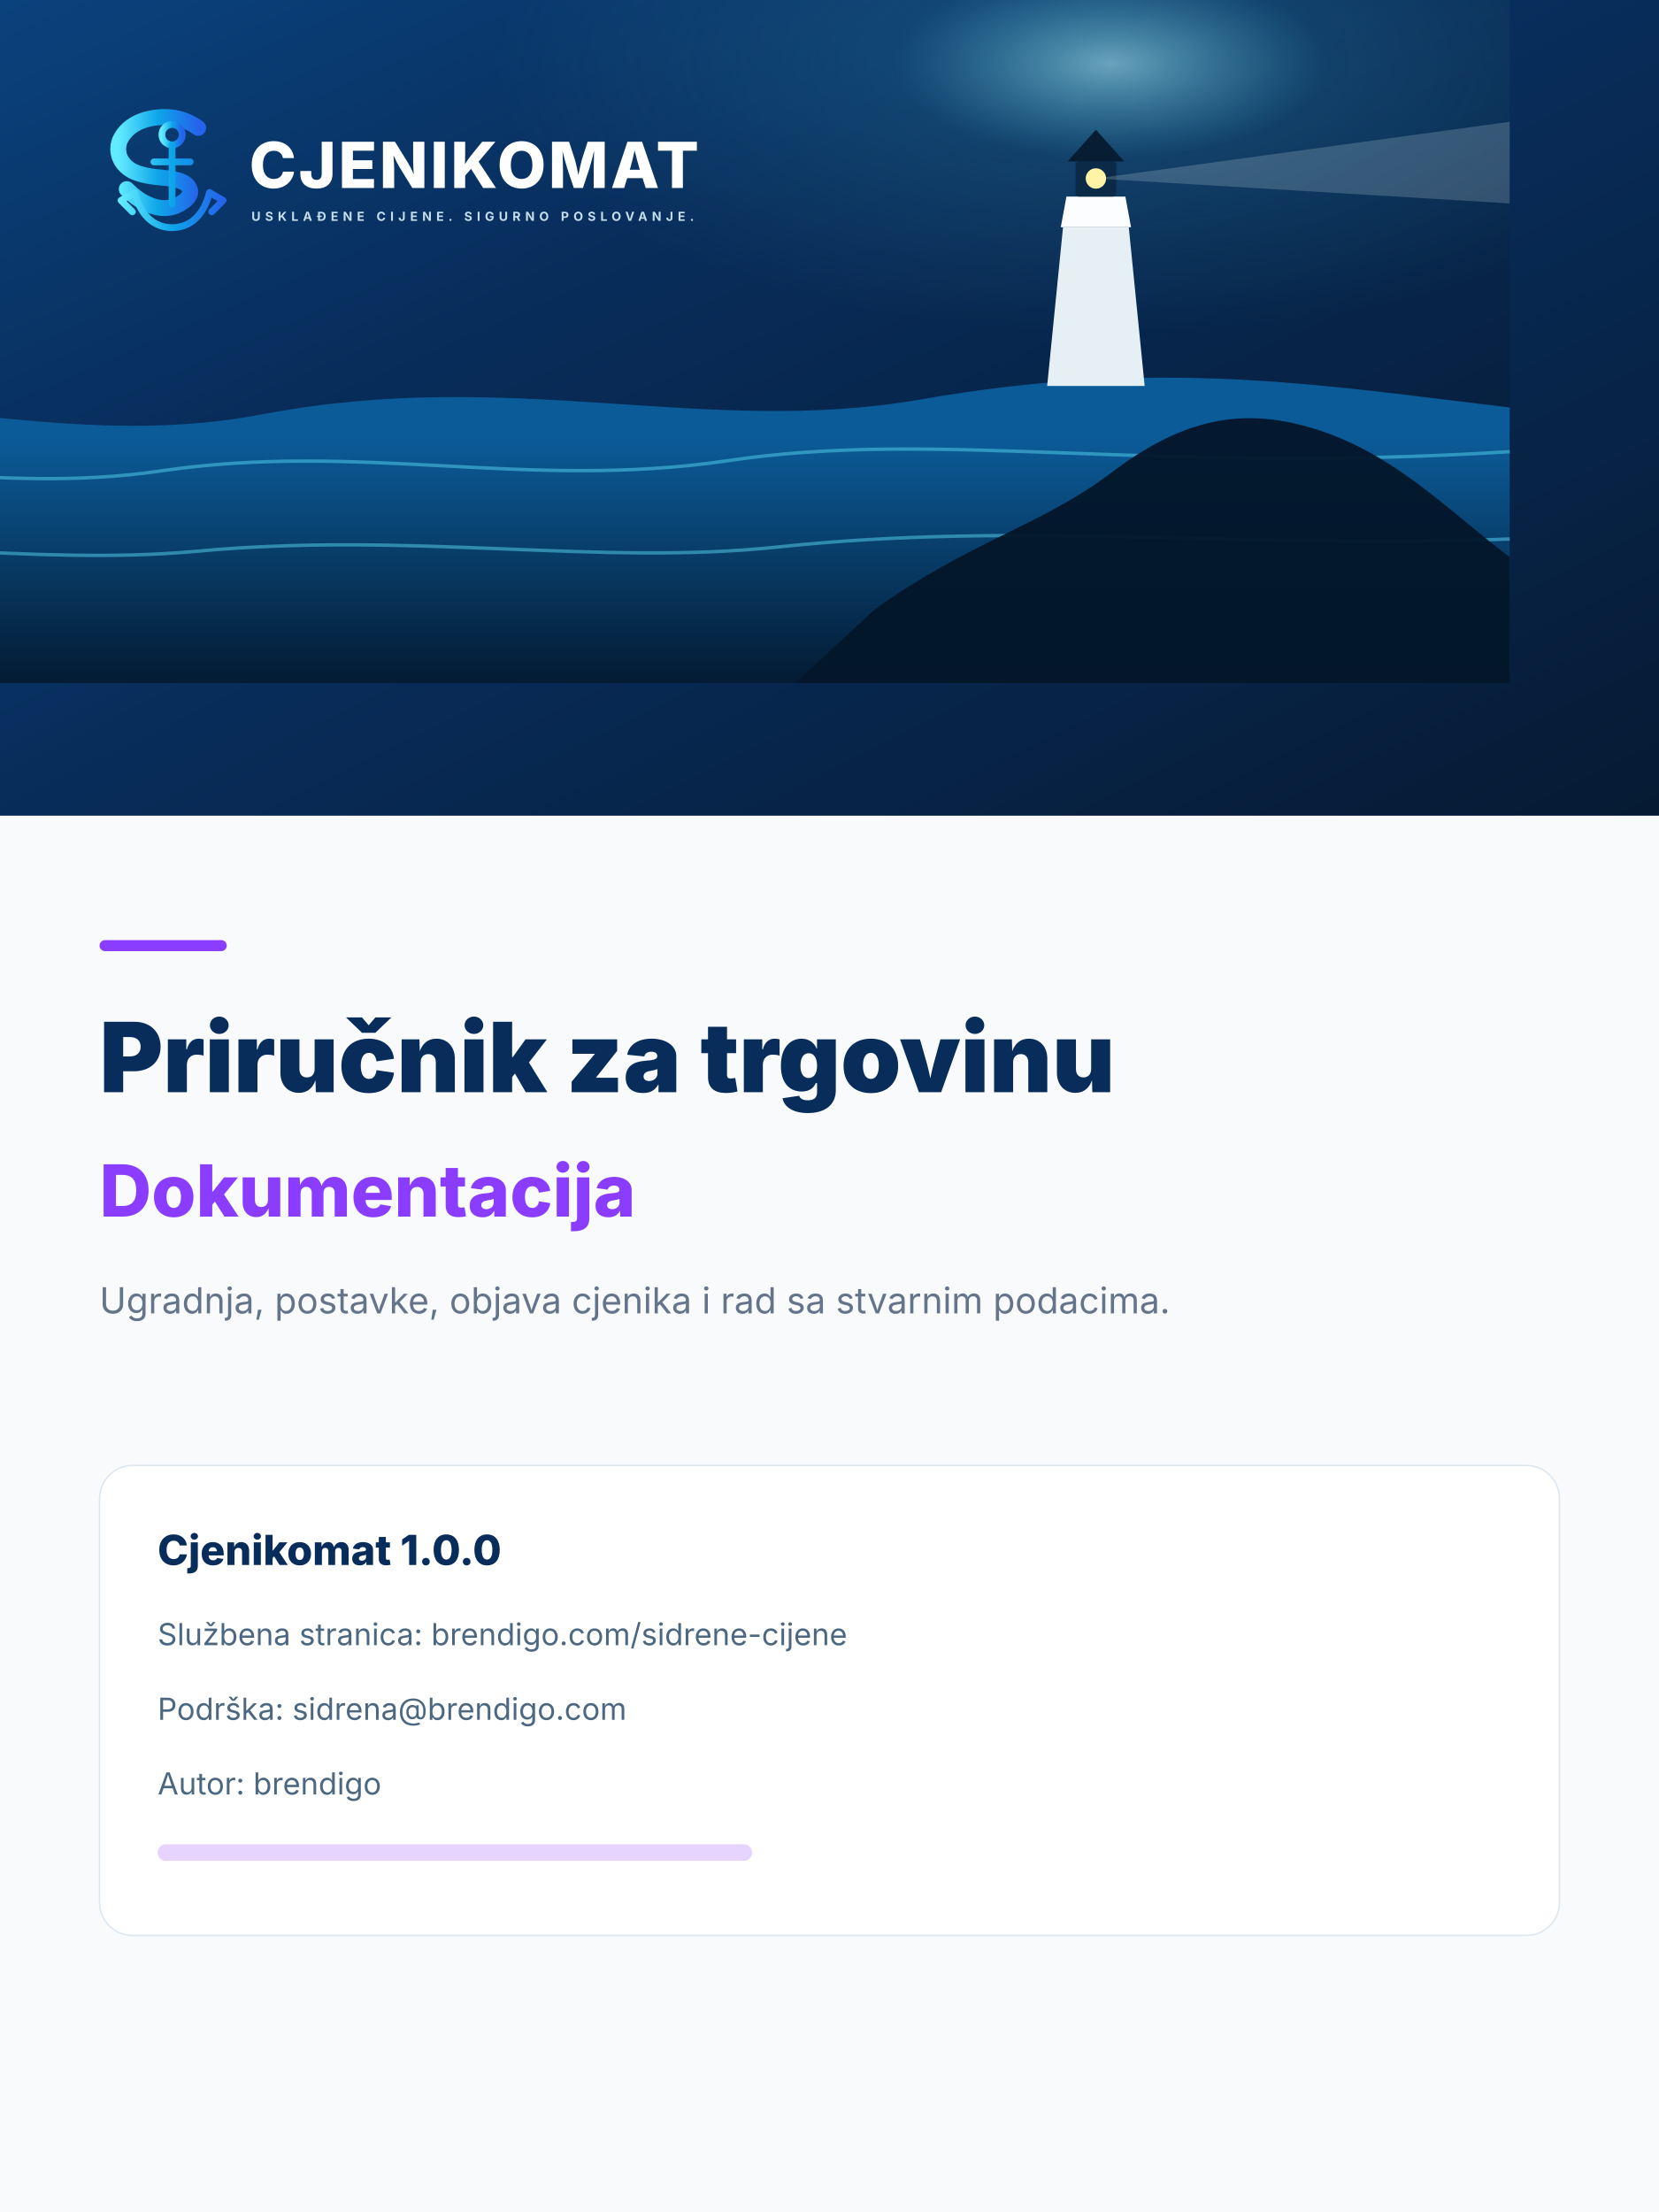
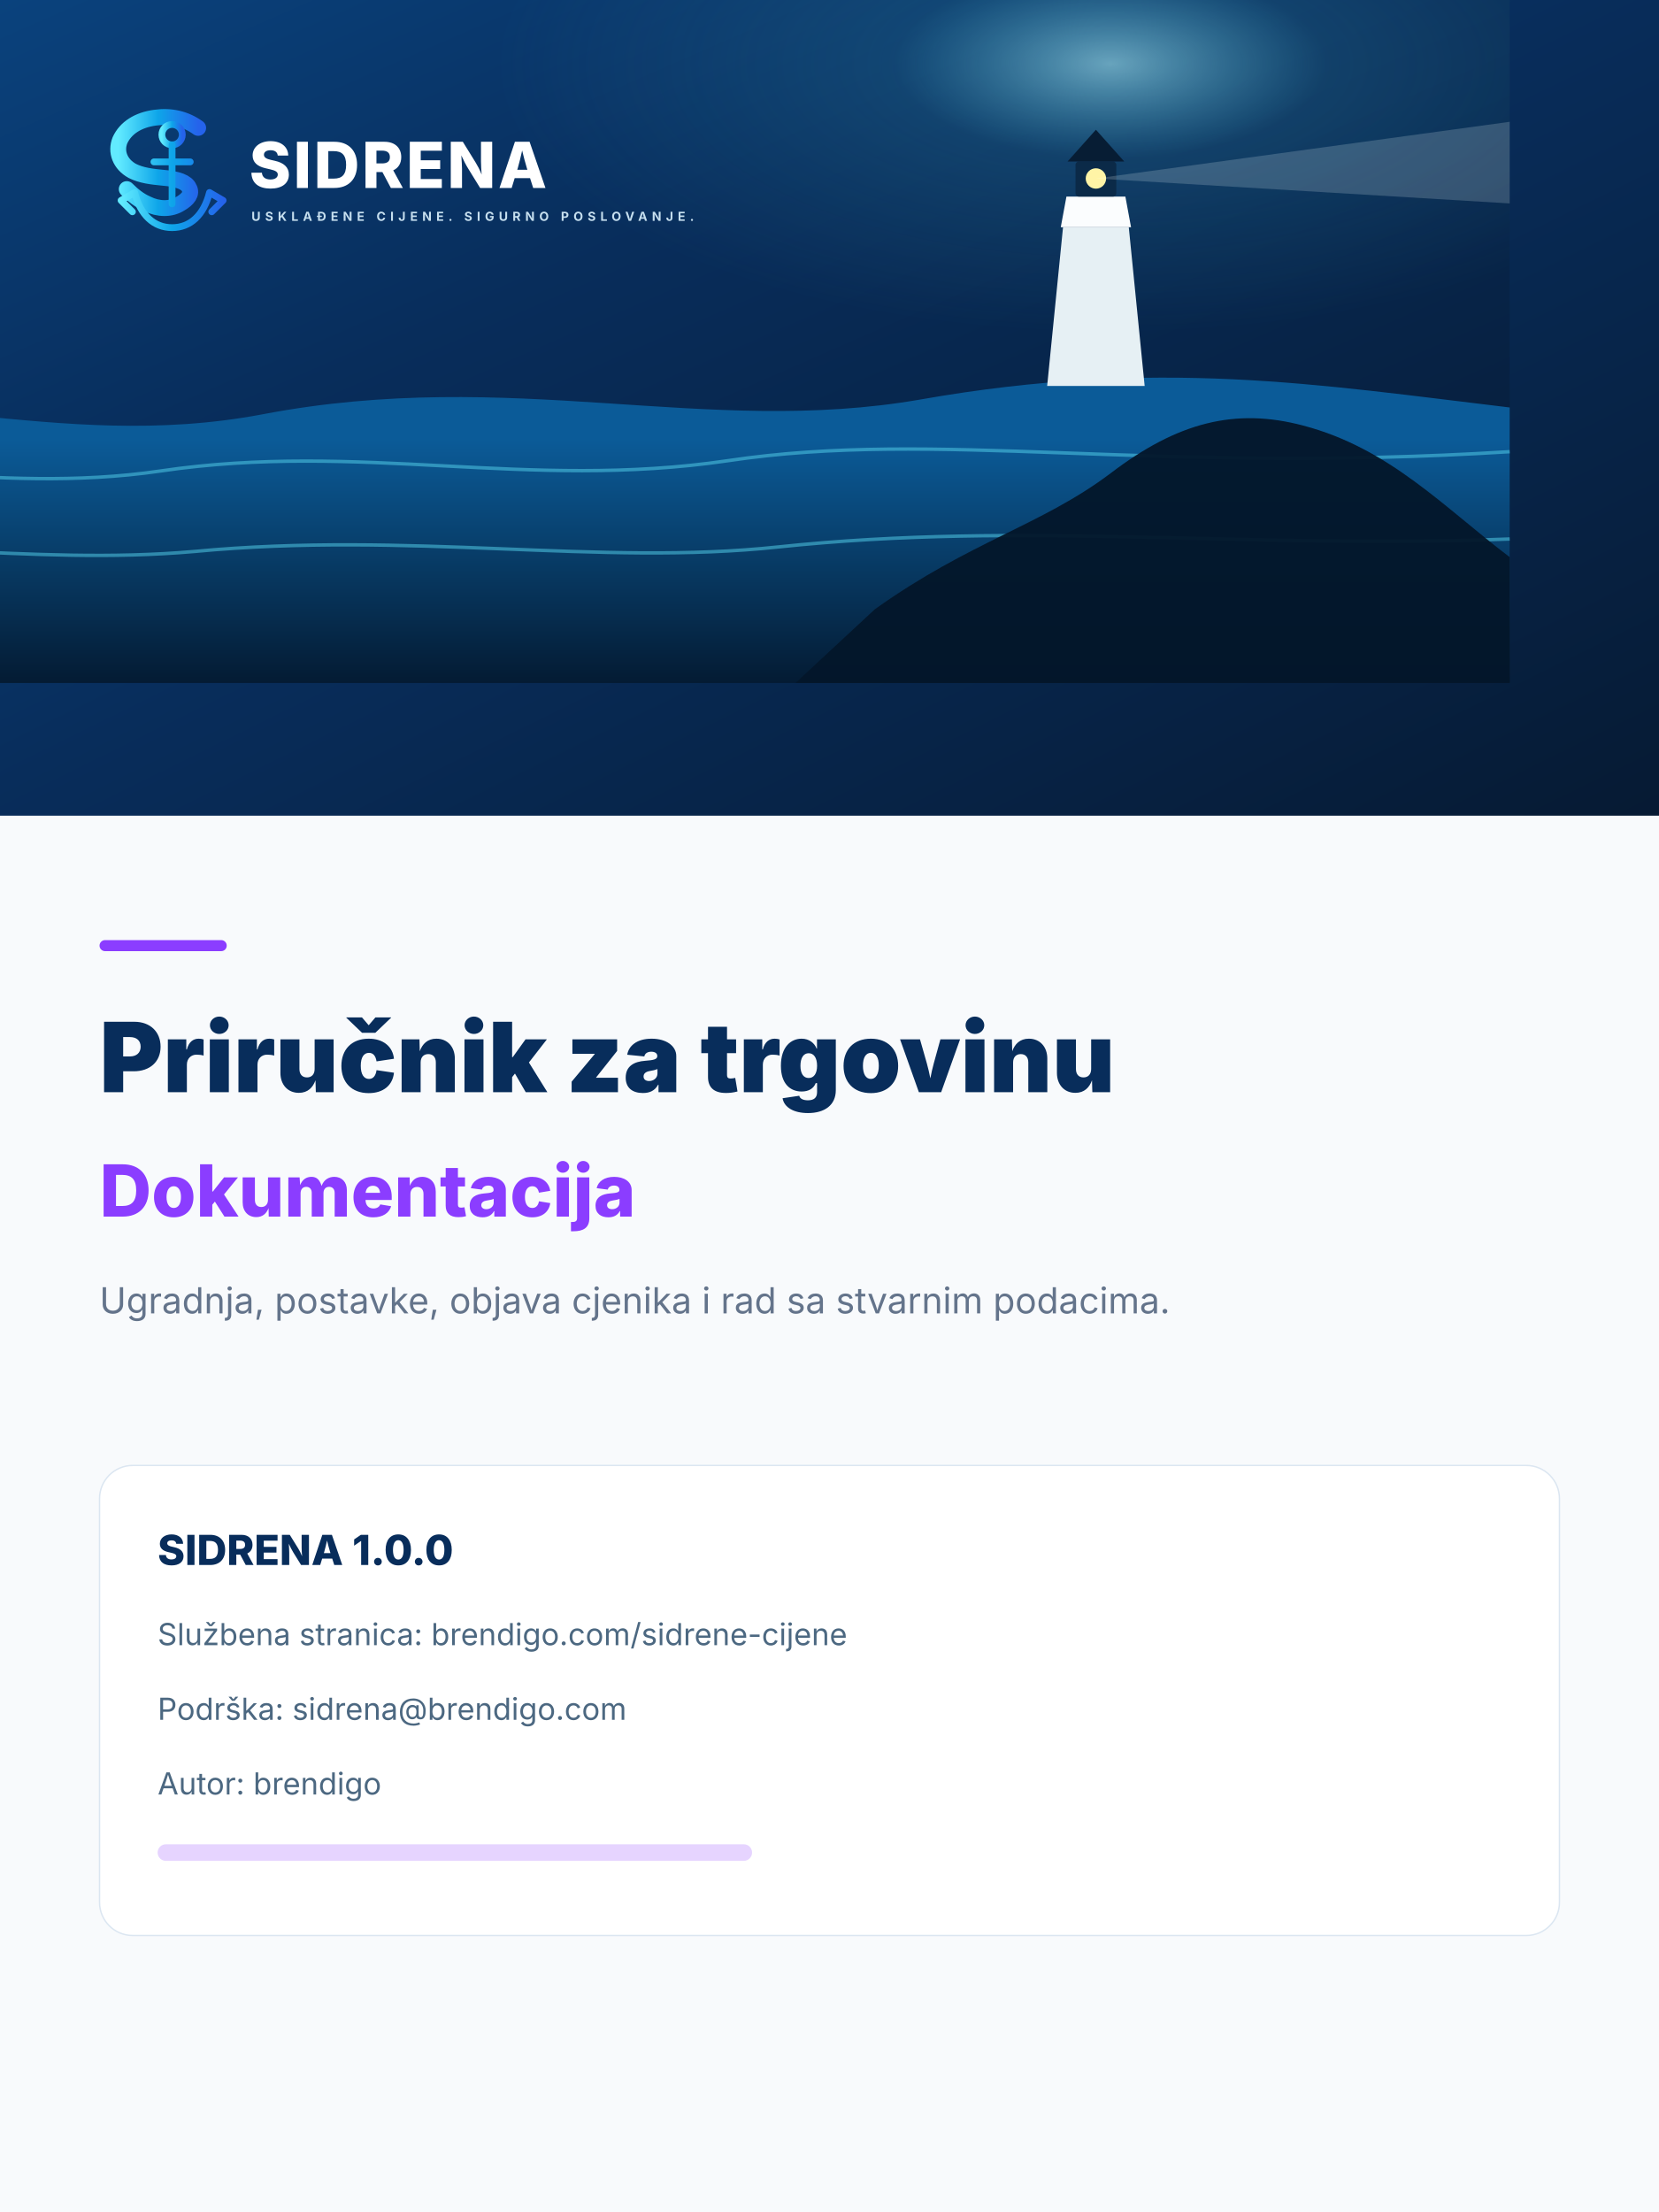
<svg xmlns="http://www.w3.org/2000/svg" viewBox="0 0 1200 1600" role="img" aria-labelledby="t">
  <defs>
    <linearGradient id="sky" x1="0" y1="0" x2="1" y2="1">
      <stop stop-color="#0B4C8D" />
      <stop offset=".48" stop-color="#082D5B" />
      <stop offset="1" stop-color="#061A33" />
    </linearGradient>
    <linearGradient id="sea" x1="0" y1=".2" x2="0" y2="1">
      <stop stop-color="#0B5B98" />
      <stop offset="1" stop-color="#041B33" />
    </linearGradient>
    <linearGradient id="cyan" x1="0" y1="0" x2="1" y2="0">
      <stop stop-color="#62EBFF" />
      <stop offset=".5" stop-color="#0EA5E9" />
      <stop offset="1" stop-color="#2563EB" />
    </linearGradient>
    <radialGradient id="glow" cx=".78" cy=".22" r=".34">
      <stop stop-color="#A8F3FF" stop-opacity=".6" />
      <stop offset=".35" stop-color="#4CCBEA" stop-opacity=".14" />
      <stop offset="1" stop-color="#4CCBEA" stop-opacity="0" />
    </radialGradient>
  </defs>
  <rect width="1200" height="1600" fill="#F8FAFC" />
  <rect width="1200" height="590" fill="url(#sky)" />
  <g transform="translate(-220 -80) scale(.82)">
    <rect width="1600" height="700" fill="url(#sky)" />
    <rect width="1600" height="700" fill="url(#glow)" />
    <path d="M0 470c168-42 315 28 500-7 220-42 390 20 580-13 210-37 352-13 520 7v243H0z" fill="url(#sea)" />
    <g opacity=".52" fill="none" stroke="#53CFE9" stroke-width="3">
      <path d="M0 520c130-26 260 15 410-7 176-26 323 17 500-9 186-28 370 12 690-8" />
      <path d="M0 588c160-20 292 9 440-4 190-18 357 13 515-4 218-23 410 2 645-7" />
    </g>
    <path d="M1040 635c84-60 147-74 208-120 59-45 110-58 170-42 76 20 124 72 182 116v111H970z" fill="#03162A" opacity=".95" />
    <path d="M1192 438h86l-14-140h-58z" fill="#E6F0F4" />
    <path d="M1204 298h62l-5-27h-52z" fill="#FBFDFE" />
    <rect x="1217" y="240" width="36" height="31" rx="3" fill="#0B2A48" />
    <path d="M1210 240h50l-25-28z" fill="#071D34" />
    <circle cx="1235" cy="255" r="9" fill="#FFF4A6" />
    <path d="M1235 255L1600 205v72z" fill="#F4FFFF" opacity=".18" />
  </g>
  <g transform="translate(72 72) scale(0.82)">
    <g fill="none" stroke="url(#cyan)" stroke-linecap="round" stroke-linejoin="round">
      <path d="M87 25c-11-8-24-11-38-9-15 2-26 9-31 20-4 10 0 21 11 27 8 4 17 5 27 6 13 1 21 4 23 9 3 5-1 10-8 14-8 5-19 5-29 0-7-3-13-8-18-13" stroke-width="14" />
      <circle cx="64" cy="31" r="9" stroke-width="6" />
      <path d="M64 40v52M48 55h32M31 82c5 20 17 31 33 31s28-11 33-31M31 82l-12 7 10 10m68-17 12 7-10 10" stroke-width="6" />
    </g>
-     <text x="132" y="78" fill="#fff" font-family="Inter,Segoe UI,Arial,sans-serif" font-size="56" font-weight="800" letter-spacing="2">CJENIKOMAT</text>
+     <text x="132" y="78" fill="#fff" font-family="Inter,Segoe UI,Arial,sans-serif" font-size="56" font-weight="800" letter-spacing="2">SIDRENA</text>
    <text x="134" y="107" fill="#C6DFEF" font-family="Inter,Segoe UI,Arial,sans-serif" font-size="11" font-weight="700" letter-spacing="4">USKLAĐENE CIJENE. SIGURNO POSLOVANJE.</text>
  </g>
  <rect x="72" y="680" width="92" height="8" rx="4" fill="#8B3DFF" />
  <text x="72" y="790" fill="#082D5B" font-family="Inter,Segoe UI,Arial,sans-serif" font-size="70" font-weight="850">Priručnik za trgovinu</text>
  <text x="72" y="880" fill="#8B3DFF" font-family="Inter,Segoe UI,Arial,sans-serif" font-size="52" font-weight="800">Dokumentacija</text>
  <text x="72" y="950" fill="#64748B" font-family="Inter,Segoe UI,Arial,sans-serif" font-size="26">Ugradnja, postavke, objava cjenika i rad sa stvarnim podacima.</text>
  <g transform="translate(72 1060)" font-family="Inter,Segoe UI,Arial,sans-serif">
    <rect width="1056" height="340" rx="24" fill="#fff" stroke="#DBE6F1" />
-     <text x="42" y="72" fill="#082D5B" font-size="30" font-weight="800">Cjenikomat 1.0.0</text>
+     <text x="42" y="72" fill="#082D5B" font-size="30" font-weight="800">SIDRENA 1.0.0</text>
    <text x="42" y="130" fill="#4C6881" font-size="22">Službena stranica: brendigo.com/sidrene-cijene</text>
    <text x="42" y="184" fill="#4C6881" font-size="22">Podrška: sidrena@brendigo.com</text>
    <text x="42" y="238" fill="#4C6881" font-size="22">Autor: brendigo</text>
    <rect x="42" y="274" width="430" height="12" rx="6" fill="#8B3DFF" opacity=".22" />
  </g>
</svg>
